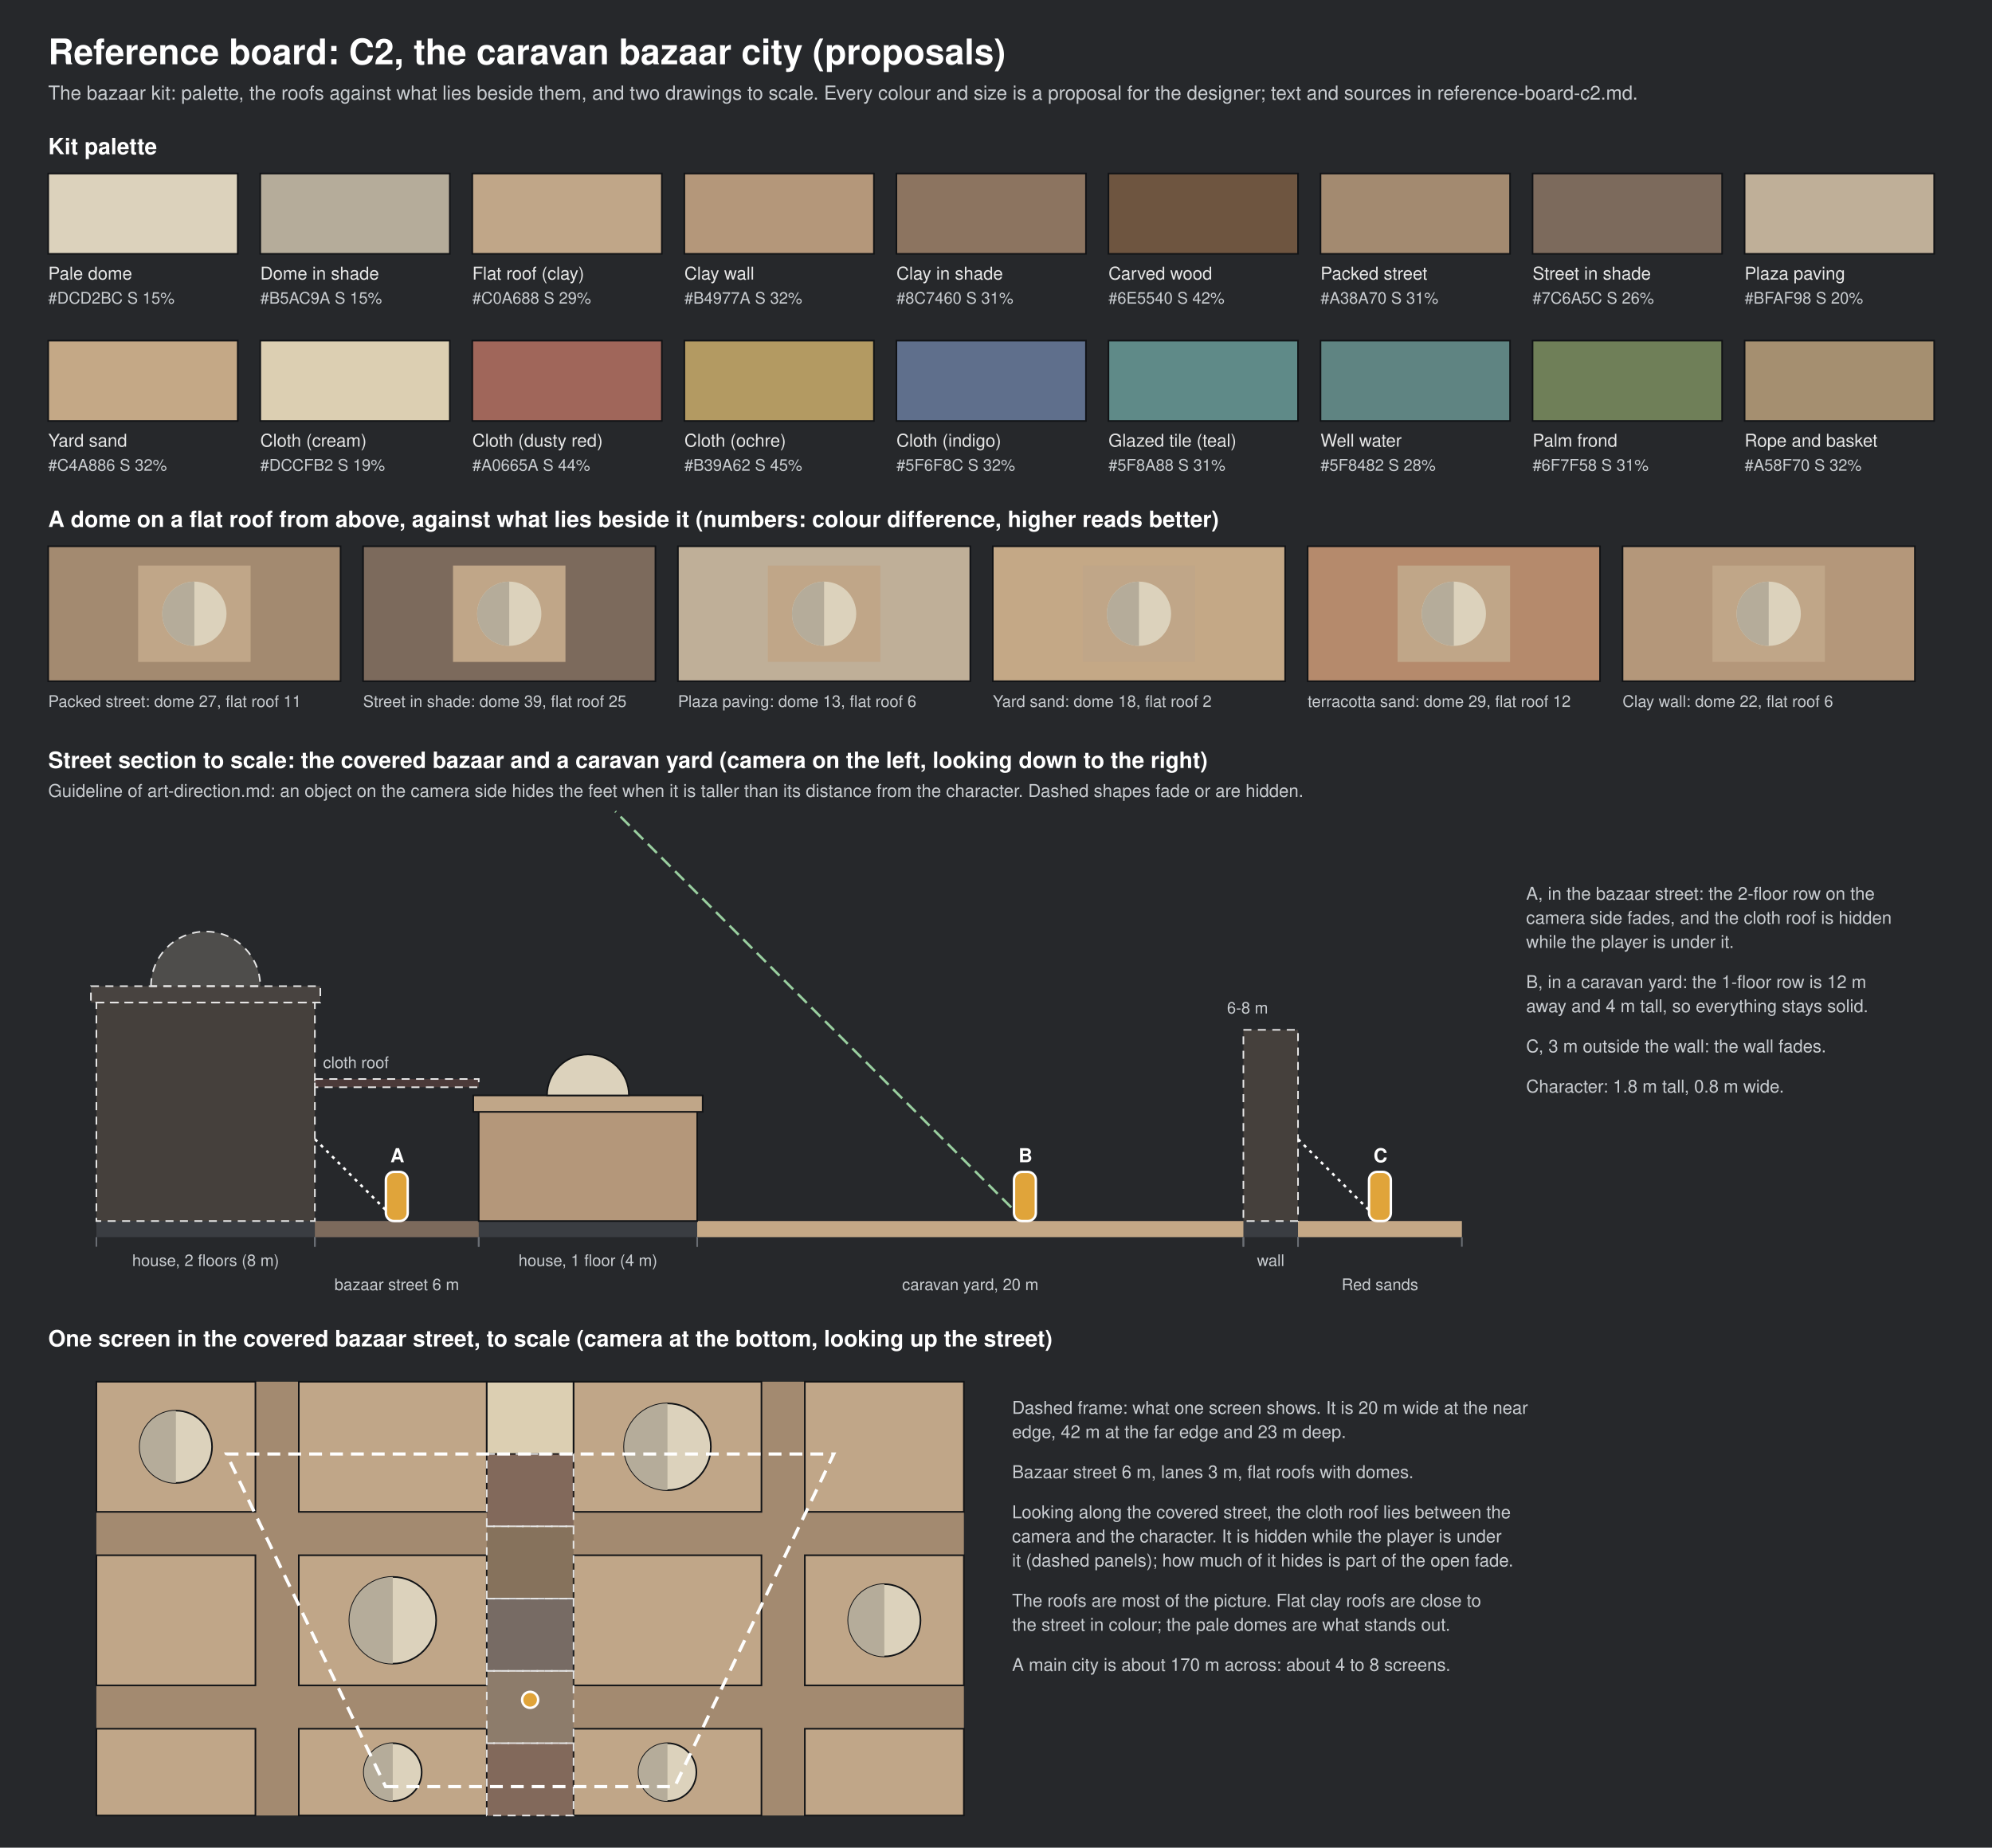
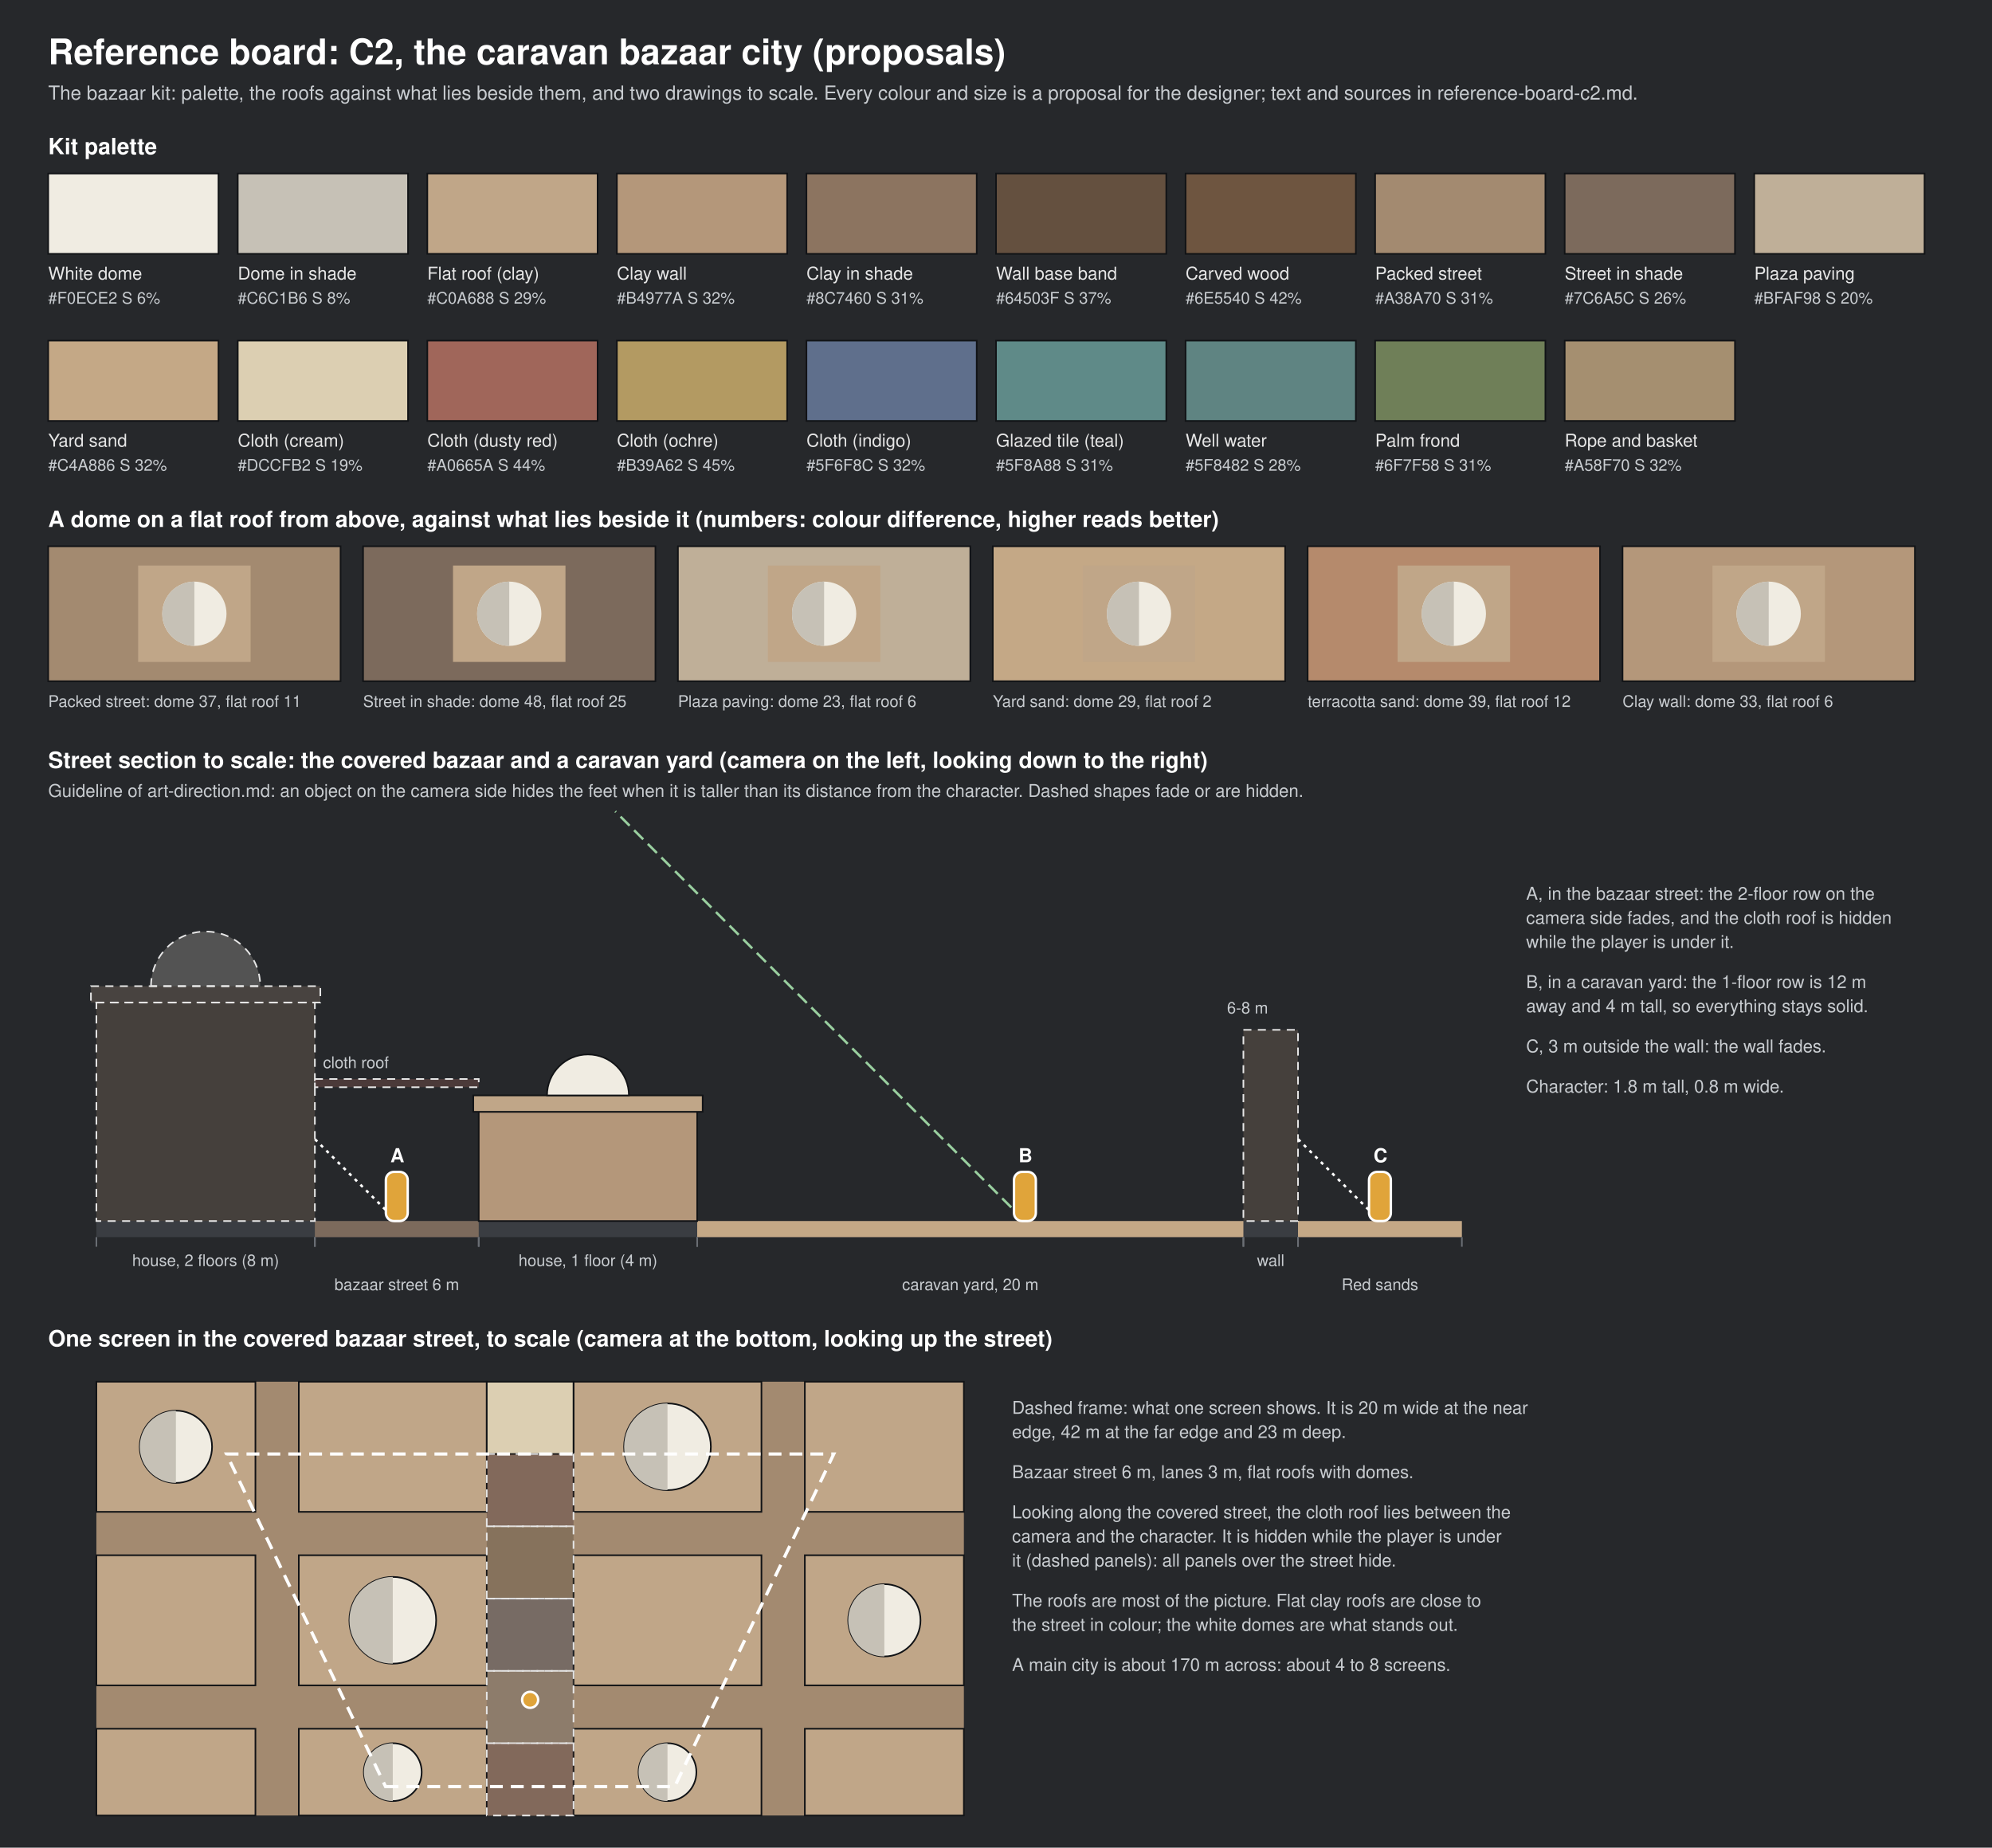
<svg xmlns="http://www.w3.org/2000/svg" viewBox="0 0 1240 1150" width="1240" height="1150" font-family="Segoe UI, Helvetica, Arial, sans-serif">
  <rect width="1240" height="1150" fill="#26282B" />
  <text x="30" y="40" font-size="22" fill="#FFFFFF" font-weight="600">Reference board: C2, the caravan bazaar city (proposals)</text>
  <text x="30" y="62" font-size="12" fill="#C8CCD0">The bazaar kit: palette, the roofs against what lies beside them, and two drawings to scale. Every colour and size is a proposal for the designer; text and sources in reference-board-c2.md.</text>
  <text x="30" y="96" font-size="14" fill="#FFFFFF" font-weight="600">Kit palette</text>
-   <rect x="30.0" y="108.0" width="118.0" height="50.0" fill="#DCD2BC" stroke="#111316" stroke-width="1" />
-   <text x="30" y="174" font-size="11" fill="#E6E6E6">Pale dome</text>
-   <text x="30" y="189" font-size="10" fill="#C8CCD0">#DCD2BC  S 15%</text>
-   <rect x="162.0" y="108.0" width="118.0" height="50.0" fill="#B5AC9A" stroke="#111316" stroke-width="1" />
-   <text x="162" y="174" font-size="11" fill="#E6E6E6">Dome in shade</text>
-   <text x="162" y="189" font-size="10" fill="#C8CCD0">#B5AC9A  S 15%</text>
-   <rect x="294.0" y="108.0" width="118.0" height="50.0" fill="#C0A688" stroke="#111316" stroke-width="1" />
-   <text x="294" y="174" font-size="11" fill="#E6E6E6">Flat roof (clay)</text>
-   <text x="294" y="189" font-size="10" fill="#C8CCD0">#C0A688  S 29%</text>
-   <rect x="426.0" y="108.0" width="118.0" height="50.0" fill="#B4977A" stroke="#111316" stroke-width="1" />
-   <text x="426" y="174" font-size="11" fill="#E6E6E6">Clay wall</text>
-   <text x="426" y="189" font-size="10" fill="#C8CCD0">#B4977A  S 32%</text>
-   <rect x="558.0" y="108.0" width="118.0" height="50.0" fill="#8C7460" stroke="#111316" stroke-width="1" />
-   <text x="558" y="174" font-size="11" fill="#E6E6E6">Clay in shade</text>
-   <text x="558" y="189" font-size="10" fill="#C8CCD0">#8C7460  S 31%</text>
-   <rect x="690.0" y="108.0" width="118.0" height="50.0" fill="#6E5540" stroke="#111316" stroke-width="1" />
-   <text x="690" y="174" font-size="11" fill="#E6E6E6">Carved wood</text>
-   <text x="690" y="189" font-size="10" fill="#C8CCD0">#6E5540  S 42%</text>
-   <rect x="822.0" y="108.0" width="118.0" height="50.0" fill="#A38A70" stroke="#111316" stroke-width="1" />
-   <text x="822" y="174" font-size="11" fill="#E6E6E6">Packed street</text>
-   <text x="822" y="189" font-size="10" fill="#C8CCD0">#A38A70  S 31%</text>
-   <rect x="954.0" y="108.0" width="118.0" height="50.0" fill="#7C6A5C" stroke="#111316" stroke-width="1" />
-   <text x="954" y="174" font-size="11" fill="#E6E6E6">Street in shade</text>
-   <text x="954" y="189" font-size="10" fill="#C8CCD0">#7C6A5C  S 26%</text>
-   <rect x="1086.0" y="108.0" width="118.0" height="50.0" fill="#BFAF98" stroke="#111316" stroke-width="1" />
-   <text x="1086" y="174" font-size="11" fill="#E6E6E6">Plaza paving</text>
-   <text x="1086" y="189" font-size="10" fill="#C8CCD0">#BFAF98  S 20%</text>
-   <rect x="30.0" y="212.0" width="118.0" height="50.0" fill="#C4A886" stroke="#111316" stroke-width="1" />
+   <rect x="30.0" y="108.0" width="106.0" height="50.0" fill="#F0ECE2" stroke="#111316" stroke-width="1" />
+   <text x="30" y="174" font-size="11" fill="#E6E6E6">White dome</text>
+   <text x="30" y="189" font-size="10" fill="#C8CCD0">#F0ECE2  S 6%</text>
+   <rect x="148.0" y="108.0" width="106.0" height="50.0" fill="#C6C1B6" stroke="#111316" stroke-width="1" />
+   <text x="148" y="174" font-size="11" fill="#E6E6E6">Dome in shade</text>
+   <text x="148" y="189" font-size="10" fill="#C8CCD0">#C6C1B6  S 8%</text>
+   <rect x="266.0" y="108.0" width="106.0" height="50.0" fill="#C0A688" stroke="#111316" stroke-width="1" />
+   <text x="266" y="174" font-size="11" fill="#E6E6E6">Flat roof (clay)</text>
+   <text x="266" y="189" font-size="10" fill="#C8CCD0">#C0A688  S 29%</text>
+   <rect x="384.0" y="108.0" width="106.0" height="50.0" fill="#B4977A" stroke="#111316" stroke-width="1" />
+   <text x="384" y="174" font-size="11" fill="#E6E6E6">Clay wall</text>
+   <text x="384" y="189" font-size="10" fill="#C8CCD0">#B4977A  S 32%</text>
+   <rect x="502.0" y="108.0" width="106.0" height="50.0" fill="#8C7460" stroke="#111316" stroke-width="1" />
+   <text x="502" y="174" font-size="11" fill="#E6E6E6">Clay in shade</text>
+   <text x="502" y="189" font-size="10" fill="#C8CCD0">#8C7460  S 31%</text>
+   <rect x="620.0" y="108.0" width="106.0" height="50.0" fill="#64503F" stroke="#111316" stroke-width="1" />
+   <text x="620" y="174" font-size="11" fill="#E6E6E6">Wall base band</text>
+   <text x="620" y="189" font-size="10" fill="#C8CCD0">#64503F  S 37%</text>
+   <rect x="738.0" y="108.0" width="106.0" height="50.0" fill="#6E5540" stroke="#111316" stroke-width="1" />
+   <text x="738" y="174" font-size="11" fill="#E6E6E6">Carved wood</text>
+   <text x="738" y="189" font-size="10" fill="#C8CCD0">#6E5540  S 42%</text>
+   <rect x="856.0" y="108.0" width="106.0" height="50.0" fill="#A38A70" stroke="#111316" stroke-width="1" />
+   <text x="856" y="174" font-size="11" fill="#E6E6E6">Packed street</text>
+   <text x="856" y="189" font-size="10" fill="#C8CCD0">#A38A70  S 31%</text>
+   <rect x="974.0" y="108.0" width="106.0" height="50.0" fill="#7C6A5C" stroke="#111316" stroke-width="1" />
+   <text x="974" y="174" font-size="11" fill="#E6E6E6">Street in shade</text>
+   <text x="974" y="189" font-size="10" fill="#C8CCD0">#7C6A5C  S 26%</text>
+   <rect x="1092.0" y="108.0" width="106.0" height="50.0" fill="#BFAF98" stroke="#111316" stroke-width="1" />
+   <text x="1092" y="174" font-size="11" fill="#E6E6E6">Plaza paving</text>
+   <text x="1092" y="189" font-size="10" fill="#C8CCD0">#BFAF98  S 20%</text>
+   <rect x="30.0" y="212.0" width="106.0" height="50.0" fill="#C4A886" stroke="#111316" stroke-width="1" />
  <text x="30" y="278" font-size="11" fill="#E6E6E6">Yard sand</text>
  <text x="30" y="293" font-size="10" fill="#C8CCD0">#C4A886  S 32%</text>
-   <rect x="162.0" y="212.0" width="118.0" height="50.0" fill="#DCCFB2" stroke="#111316" stroke-width="1" />
-   <text x="162" y="278" font-size="11" fill="#E6E6E6">Cloth (cream)</text>
-   <text x="162" y="293" font-size="10" fill="#C8CCD0">#DCCFB2  S 19%</text>
-   <rect x="294.0" y="212.0" width="118.0" height="50.0" fill="#A0665A" stroke="#111316" stroke-width="1" />
-   <text x="294" y="278" font-size="11" fill="#E6E6E6">Cloth (dusty red)</text>
-   <text x="294" y="293" font-size="10" fill="#C8CCD0">#A0665A  S 44%</text>
-   <rect x="426.0" y="212.0" width="118.0" height="50.0" fill="#B39A62" stroke="#111316" stroke-width="1" />
-   <text x="426" y="278" font-size="11" fill="#E6E6E6">Cloth (ochre)</text>
-   <text x="426" y="293" font-size="10" fill="#C8CCD0">#B39A62  S 45%</text>
-   <rect x="558.0" y="212.0" width="118.0" height="50.0" fill="#5F6F8C" stroke="#111316" stroke-width="1" />
-   <text x="558" y="278" font-size="11" fill="#E6E6E6">Cloth (indigo)</text>
-   <text x="558" y="293" font-size="10" fill="#C8CCD0">#5F6F8C  S 32%</text>
-   <rect x="690.0" y="212.0" width="118.0" height="50.0" fill="#5F8A88" stroke="#111316" stroke-width="1" />
-   <text x="690" y="278" font-size="11" fill="#E6E6E6">Glazed tile (teal)</text>
-   <text x="690" y="293" font-size="10" fill="#C8CCD0">#5F8A88  S 31%</text>
-   <rect x="822.0" y="212.0" width="118.0" height="50.0" fill="#5F8482" stroke="#111316" stroke-width="1" />
-   <text x="822" y="278" font-size="11" fill="#E6E6E6">Well water</text>
-   <text x="822" y="293" font-size="10" fill="#C8CCD0">#5F8482  S 28%</text>
-   <rect x="954.0" y="212.0" width="118.0" height="50.0" fill="#6F7F58" stroke="#111316" stroke-width="1" />
-   <text x="954" y="278" font-size="11" fill="#E6E6E6">Palm frond</text>
-   <text x="954" y="293" font-size="10" fill="#C8CCD0">#6F7F58  S 31%</text>
-   <rect x="1086.0" y="212.0" width="118.0" height="50.0" fill="#A58F70" stroke="#111316" stroke-width="1" />
-   <text x="1086" y="278" font-size="11" fill="#E6E6E6">Rope and basket</text>
-   <text x="1086" y="293" font-size="10" fill="#C8CCD0">#A58F70  S 32%</text>
+   <rect x="148.0" y="212.0" width="106.0" height="50.0" fill="#DCCFB2" stroke="#111316" stroke-width="1" />
+   <text x="148" y="278" font-size="11" fill="#E6E6E6">Cloth (cream)</text>
+   <text x="148" y="293" font-size="10" fill="#C8CCD0">#DCCFB2  S 19%</text>
+   <rect x="266.0" y="212.0" width="106.0" height="50.0" fill="#A0665A" stroke="#111316" stroke-width="1" />
+   <text x="266" y="278" font-size="11" fill="#E6E6E6">Cloth (dusty red)</text>
+   <text x="266" y="293" font-size="10" fill="#C8CCD0">#A0665A  S 44%</text>
+   <rect x="384.0" y="212.0" width="106.0" height="50.0" fill="#B39A62" stroke="#111316" stroke-width="1" />
+   <text x="384" y="278" font-size="11" fill="#E6E6E6">Cloth (ochre)</text>
+   <text x="384" y="293" font-size="10" fill="#C8CCD0">#B39A62  S 45%</text>
+   <rect x="502.0" y="212.0" width="106.0" height="50.0" fill="#5F6F8C" stroke="#111316" stroke-width="1" />
+   <text x="502" y="278" font-size="11" fill="#E6E6E6">Cloth (indigo)</text>
+   <text x="502" y="293" font-size="10" fill="#C8CCD0">#5F6F8C  S 32%</text>
+   <rect x="620.0" y="212.0" width="106.0" height="50.0" fill="#5F8A88" stroke="#111316" stroke-width="1" />
+   <text x="620" y="278" font-size="11" fill="#E6E6E6">Glazed tile (teal)</text>
+   <text x="620" y="293" font-size="10" fill="#C8CCD0">#5F8A88  S 31%</text>
+   <rect x="738.0" y="212.0" width="106.0" height="50.0" fill="#5F8482" stroke="#111316" stroke-width="1" />
+   <text x="738" y="278" font-size="11" fill="#E6E6E6">Well water</text>
+   <text x="738" y="293" font-size="10" fill="#C8CCD0">#5F8482  S 28%</text>
+   <rect x="856.0" y="212.0" width="106.0" height="50.0" fill="#6F7F58" stroke="#111316" stroke-width="1" />
+   <text x="856" y="278" font-size="11" fill="#E6E6E6">Palm frond</text>
+   <text x="856" y="293" font-size="10" fill="#C8CCD0">#6F7F58  S 31%</text>
+   <rect x="974.0" y="212.0" width="106.0" height="50.0" fill="#A58F70" stroke="#111316" stroke-width="1" />
+   <text x="974" y="278" font-size="11" fill="#E6E6E6">Rope and basket</text>
+   <text x="974" y="293" font-size="10" fill="#C8CCD0">#A58F70  S 32%</text>
  <text x="30" y="328" font-size="14" fill="#FFFFFF" font-weight="600">A dome on a flat roof from above, against what lies beside it (numbers: colour difference, higher reads better)</text>
  <rect x="30.0" y="340.0" width="182.0" height="84.0" fill="#A38A70" stroke="#111316" stroke-width="1" />
  <rect x="86.0" y="352.0" width="70.0" height="60.0" fill="#C0A688" />
-   <circle cx="121" cy="382" r="20" fill="#DCD2BC" />
-   <path d="M 121,362 A 20 20 0 0 0 121,402 Z" fill="#B5AC9A" />
-   <text x="30" y="440" font-size="10" fill="#C8CCD0">Packed street: dome 27, flat roof 11</text>
+   <circle cx="121" cy="382" r="20" fill="#F0ECE2" />
+   <path d="M 121,362 A 20 20 0 0 0 121,402 Z" fill="#C6C1B6" />
+   <text x="30" y="440" font-size="10" fill="#C8CCD0">Packed street: dome 37, flat roof 11</text>
  <rect x="226.0" y="340.0" width="182.0" height="84.0" fill="#7C6A5C" stroke="#111316" stroke-width="1" />
  <rect x="282.0" y="352.0" width="70.0" height="60.0" fill="#C0A688" />
-   <circle cx="317" cy="382" r="20" fill="#DCD2BC" />
-   <path d="M 317,362 A 20 20 0 0 0 317,402 Z" fill="#B5AC9A" />
-   <text x="226" y="440" font-size="10" fill="#C8CCD0">Street in shade: dome 39, flat roof 25</text>
+   <circle cx="317" cy="382" r="20" fill="#F0ECE2" />
+   <path d="M 317,362 A 20 20 0 0 0 317,402 Z" fill="#C6C1B6" />
+   <text x="226" y="440" font-size="10" fill="#C8CCD0">Street in shade: dome 48, flat roof 25</text>
  <rect x="422.0" y="340.0" width="182.0" height="84.0" fill="#BFAF98" stroke="#111316" stroke-width="1" />
  <rect x="478.0" y="352.0" width="70.0" height="60.0" fill="#C0A688" />
-   <circle cx="513" cy="382" r="20" fill="#DCD2BC" />
-   <path d="M 513,362 A 20 20 0 0 0 513,402 Z" fill="#B5AC9A" />
-   <text x="422" y="440" font-size="10" fill="#C8CCD0">Plaza paving: dome 13, flat roof 6</text>
+   <circle cx="513" cy="382" r="20" fill="#F0ECE2" />
+   <path d="M 513,362 A 20 20 0 0 0 513,402 Z" fill="#C6C1B6" />
+   <text x="422" y="440" font-size="10" fill="#C8CCD0">Plaza paving: dome 23, flat roof 6</text>
  <rect x="618.0" y="340.0" width="182.0" height="84.0" fill="#C4A886" stroke="#111316" stroke-width="1" />
  <rect x="674.0" y="352.0" width="70.0" height="60.0" fill="#C0A688" />
-   <circle cx="709" cy="382" r="20" fill="#DCD2BC" />
-   <path d="M 709,362 A 20 20 0 0 0 709,402 Z" fill="#B5AC9A" />
-   <text x="618" y="440" font-size="10" fill="#C8CCD0">Yard sand: dome 18, flat roof 2</text>
+   <circle cx="709" cy="382" r="20" fill="#F0ECE2" />
+   <path d="M 709,362 A 20 20 0 0 0 709,402 Z" fill="#C6C1B6" />
+   <text x="618" y="440" font-size="10" fill="#C8CCD0">Yard sand: dome 29, flat roof 2</text>
  <rect x="814.0" y="340.0" width="182.0" height="84.0" fill="#B58A6C" stroke="#111316" stroke-width="1" />
  <rect x="870.0" y="352.0" width="70.0" height="60.0" fill="#C0A688" />
-   <circle cx="905" cy="382" r="20" fill="#DCD2BC" />
-   <path d="M 905,362 A 20 20 0 0 0 905,402 Z" fill="#B5AC9A" />
-   <text x="814" y="440" font-size="10" fill="#C8CCD0">terracotta sand: dome 29, flat roof 12</text>
+   <circle cx="905" cy="382" r="20" fill="#F0ECE2" />
+   <path d="M 905,362 A 20 20 0 0 0 905,402 Z" fill="#C6C1B6" />
+   <text x="814" y="440" font-size="10" fill="#C8CCD0">terracotta sand: dome 39, flat roof 12</text>
  <rect x="1010.0" y="340.0" width="182.0" height="84.0" fill="#B4977A" stroke="#111316" stroke-width="1" />
  <rect x="1066.0" y="352.0" width="70.0" height="60.0" fill="#C0A688" />
-   <circle cx="1101" cy="382" r="20" fill="#DCD2BC" />
-   <path d="M 1101,362 A 20 20 0 0 0 1101,402 Z" fill="#B5AC9A" />
-   <text x="1010" y="440" font-size="10" fill="#C8CCD0">Clay wall: dome 22, flat roof 6</text>
+   <circle cx="1101" cy="382" r="20" fill="#F0ECE2" />
+   <path d="M 1101,362 A 20 20 0 0 0 1101,402 Z" fill="#C6C1B6" />
+   <text x="1010" y="440" font-size="10" fill="#C8CCD0">Clay wall: dome 33, flat roof 6</text>
  <text x="30" y="478" font-size="14" fill="#FFFFFF" font-weight="600">Street section to scale: the covered bazaar and a caravan yard (camera on the left, looking down to the right)</text>
  <text x="30" y="496" font-size="11" fill="#C8CCD0">Guideline of art-direction.md: an object on the camera side hides the feet when it is taller than its distance from the character. Dashed shapes fade or are hidden.</text>
  <rect x="60.0" y="760.0" width="850.0" height="10.0" fill="#3A3D42" />
  <rect x="196.0" y="760.0" width="102.0" height="10.0" fill="#7C6A5C" />
  <rect x="434.0" y="760.0" width="340.0" height="10.0" fill="#C4A886" />
  <rect x="808.0" y="760.0" width="102.0" height="10.0" fill="#C4A886" />
  <rect x="60.0" y="624.0" width="136.0" height="136.0" fill="#B4977A" fill-opacity="0.22" stroke="#E6E6E6" stroke-dasharray="5 4" />
  <rect x="56.6" y="613.8" width="142.8" height="10.2" fill="#C0A688" fill-opacity="0.22" stroke="#E6E6E6" stroke-dasharray="5 4" />
-   <path d="M 94.0,613.8 A 34.0 34.0 0 0 1 162.0,613.8 Z" fill="#DCD2BC" fill-opacity="0.22" stroke="#E6E6E6" stroke-dasharray="5 4" />
+   <path d="M 94.0,613.8 A 34.0 34.0 0 0 1 162.0,613.8 Z" fill="#F0ECE2" fill-opacity="0.22" stroke="#E6E6E6" stroke-dasharray="5 4" />
  <rect x="298.0" y="692.0" width="136.0" height="68.0" fill="#B4977A" stroke="#111316" />
  <rect x="294.6" y="681.8" width="142.8" height="10.2" fill="#C0A688" stroke="#111316" />
-   <path d="M 340.5,681.8 A 25.5 25.5 0 0 1 391.5,681.8 Z" fill="#DCD2BC" stroke="#111316" />
+   <path d="M 340.5,681.8 A 25.5 25.5 0 0 1 391.5,681.8 Z" fill="#F0ECE2" stroke="#111316" />
  <rect x="196.0" y="671.6" width="102.0" height="5.1" fill="#A0665A" fill-opacity="0.3" stroke="#E6E6E6" stroke-dasharray="5 4" />
  <text x="201.1" y="664.8" font-size="10" fill="#C8CCD0">cloth roof</text>
  <rect x="774.0" y="641.0" width="34.0" height="119.0" fill="#B4977A" fill-opacity="0.22" stroke="#E6E6E6" stroke-dasharray="5 4" />
  <text x="763.8" y="630.8" font-size="10" fill="#C8CCD0">6-8 m</text>
  <line x1="247.0" y1="760.0" x2="196.0" y2="709.0" stroke="#FFFFFF" stroke-width="1.5" stroke-dasharray="2 3" />
  <line x1="638.0" y1="760.0" x2="383.0" y2="505.0" stroke="#9AD0A0" stroke-width="1.5" stroke-dasharray="8 4" />
  <line x1="859.0" y1="760.0" x2="808.0" y2="709.0" stroke="#FFFFFF" stroke-width="1.5" stroke-dasharray="2 3" />
  <rect x="240.2" y="729.4" width="13.6" height="30.6" rx="5" fill="#E0A43A" stroke="#FFFFFF" stroke-width="1.5" />
  <text x="243" y="723.4" font-size="12" fill="#FFFFFF" font-weight="600">A</text>
  <rect x="631.2" y="729.4" width="13.6" height="30.6" rx="5" fill="#E0A43A" stroke="#FFFFFF" stroke-width="1.5" />
  <text x="634" y="723.4" font-size="12" fill="#FFFFFF" font-weight="600">B</text>
  <rect x="852.2" y="729.4" width="13.6" height="30.6" rx="5" fill="#E0A43A" stroke="#FFFFFF" stroke-width="1.5" />
  <text x="855" y="723.4" font-size="12" fill="#FFFFFF" font-weight="600">C</text>
  <line x1="60.0" y1="770" x2="60.0" y2="776" stroke="#6A6E74" />
  <line x1="196.0" y1="770" x2="196.0" y2="776" stroke="#6A6E74" />
  <text x="128" y="788" font-size="10" fill="#C8CCD0" text-anchor="middle">house, 2 floors (8 m)</text>
  <line x1="196.0" y1="770" x2="196.0" y2="776" stroke="#6A6E74" />
  <line x1="298.0" y1="770" x2="298.0" y2="776" stroke="#6A6E74" />
  <text x="247" y="803" font-size="10" fill="#C8CCD0" text-anchor="middle">bazaar street 6 m</text>
  <line x1="298.0" y1="770" x2="298.0" y2="776" stroke="#6A6E74" />
  <line x1="434.0" y1="770" x2="434.0" y2="776" stroke="#6A6E74" />
  <text x="366" y="788" font-size="10" fill="#C8CCD0" text-anchor="middle">house, 1 floor (4 m)</text>
  <line x1="434.0" y1="770" x2="434.0" y2="776" stroke="#6A6E74" />
  <line x1="774.0" y1="770" x2="774.0" y2="776" stroke="#6A6E74" />
  <text x="604" y="803" font-size="10" fill="#C8CCD0" text-anchor="middle">caravan yard, 20 m</text>
  <line x1="774.0" y1="770" x2="774.0" y2="776" stroke="#6A6E74" />
  <line x1="808.0" y1="770" x2="808.0" y2="776" stroke="#6A6E74" />
  <text x="791" y="788" font-size="10" fill="#C8CCD0" text-anchor="middle">wall</text>
  <line x1="808.0" y1="770" x2="808.0" y2="776" stroke="#6A6E74" />
  <line x1="910.0" y1="770" x2="910.0" y2="776" stroke="#6A6E74" />
  <text x="859" y="803" font-size="10" fill="#C8CCD0" text-anchor="middle">Red sands</text>
  <text x="950" y="560" font-size="11" fill="#C8CCD0">A, in the bazaar street: the 2-floor row on the</text>
  <text x="950" y="575" font-size="11" fill="#C8CCD0">camera side fades, and the cloth roof is hidden</text>
  <text x="950" y="590" font-size="11" fill="#C8CCD0">while the player is under it.</text>
  <text x="950" y="615" font-size="11" fill="#C8CCD0">B, in a caravan yard: the 1-floor row is 12 m</text>
  <text x="950" y="630" font-size="11" fill="#C8CCD0">away and 4 m tall, so everything stays solid.</text>
  <text x="950" y="655" font-size="11" fill="#C8CCD0">C, 3 m outside the wall: the wall fades.</text>
  <text x="950" y="680" font-size="11" fill="#C8CCD0">Character: 1.8 m tall, 0.8 m wide.</text>
  <text x="30" y="838" font-size="14" fill="#FFFFFF" font-weight="600">One screen in the covered bazaar street, to scale (camera at the bottom, looking up the street)</text>
  <rect x="60.0" y="860.0" width="540.0" height="270.0" fill="#A38A70" />
  <rect x="303.0" y="860.0" width="54.0" height="270.0" fill="#7C6A5C" />
  <rect x="60.0" y="860.0" width="99.0" height="81.0" fill="#C0A688" stroke="#111316" />
-   <circle cx="109.5" cy="900.5" r="22.5" fill="#DCD2BC" stroke="#111316" />
-   <path d="M 109.5,878.0 A 22.5 22.5 0 0 0 109.5,923.0 Z" fill="#B5AC9A" />
+   <circle cx="109.5" cy="900.5" r="22.5" fill="#F0ECE2" stroke="#111316" />
+   <path d="M 109.5,878.0 A 22.5 22.5 0 0 0 109.5,923.0 Z" fill="#C6C1B6" />
  <rect x="186.0" y="860.0" width="117.0" height="81.0" fill="#C0A688" stroke="#111316" />
  <rect x="357.0" y="860.0" width="117.0" height="81.0" fill="#C0A688" stroke="#111316" />
-   <circle cx="415.5" cy="900.5" r="27.0" fill="#DCD2BC" stroke="#111316" />
-   <path d="M 415.5,873.5 A 27.0 27.0 0 0 0 415.5,927.5 Z" fill="#B5AC9A" />
+   <circle cx="415.5" cy="900.5" r="27.0" fill="#F0ECE2" stroke="#111316" />
+   <path d="M 415.5,873.5 A 27.0 27.0 0 0 0 415.5,927.5 Z" fill="#C6C1B6" />
  <rect x="501.0" y="860.0" width="99.0" height="81.0" fill="#C0A688" stroke="#111316" />
  <rect x="60.0" y="968.0" width="99.0" height="81.0" fill="#C0A688" stroke="#111316" />
  <rect x="186.0" y="968.0" width="117.0" height="81.0" fill="#C0A688" stroke="#111316" />
-   <circle cx="244.5" cy="1008.5" r="27.0" fill="#DCD2BC" stroke="#111316" />
-   <path d="M 244.5,981.5 A 27.0 27.0 0 0 0 244.5,1035.5 Z" fill="#B5AC9A" />
+   <circle cx="244.5" cy="1008.5" r="27.0" fill="#F0ECE2" stroke="#111316" />
+   <path d="M 244.5,981.5 A 27.0 27.0 0 0 0 244.5,1035.5 Z" fill="#C6C1B6" />
  <rect x="357.0" y="968.0" width="117.0" height="81.0" fill="#C0A688" stroke="#111316" />
  <rect x="501.0" y="968.0" width="99.0" height="81.0" fill="#C0A688" stroke="#111316" />
-   <circle cx="550.5" cy="1008.5" r="22.5" fill="#DCD2BC" stroke="#111316" />
-   <path d="M 550.5,986.0 A 22.5 22.5 0 0 0 550.5,1031.0 Z" fill="#B5AC9A" />
+   <circle cx="550.5" cy="1008.5" r="22.5" fill="#F0ECE2" stroke="#111316" />
+   <path d="M 550.5,986.0 A 22.5 22.5 0 0 0 550.5,1031.0 Z" fill="#C6C1B6" />
  <rect x="60.0" y="1076.0" width="99.0" height="54.0" fill="#C0A688" stroke="#111316" />
  <rect x="186.0" y="1076.0" width="117.0" height="54.0" fill="#C0A688" stroke="#111316" />
-   <circle cx="244.5" cy="1103.0" r="18.0" fill="#DCD2BC" stroke="#111316" />
-   <path d="M 244.5,1085.0 A 18.0 18.0 0 0 0 244.5,1121.0 Z" fill="#B5AC9A" />
+   <circle cx="244.5" cy="1103.0" r="18.0" fill="#F0ECE2" stroke="#111316" />
+   <path d="M 244.5,1085.0 A 18.0 18.0 0 0 0 244.5,1121.0 Z" fill="#C6C1B6" />
  <rect x="357.0" y="1076.0" width="117.0" height="54.0" fill="#C0A688" stroke="#111316" />
-   <circle cx="415.5" cy="1103.0" r="18.0" fill="#DCD2BC" stroke="#111316" />
-   <path d="M 415.5,1085.0 A 18.0 18.0 0 0 0 415.5,1121.0 Z" fill="#B5AC9A" />
+   <circle cx="415.5" cy="1103.0" r="18.0" fill="#F0ECE2" stroke="#111316" />
+   <path d="M 415.5,1085.0 A 18.0 18.0 0 0 0 415.5,1121.0 Z" fill="#C6C1B6" />
  <rect x="501.0" y="1076.0" width="99.0" height="54.0" fill="#C0A688" stroke="#111316" />
  <rect x="303.0" y="860.0" width="54.0" height="45.0" fill="#DCCFB2" stroke="#111316" />
  <rect x="303.0" y="905.0" width="54.0" height="45.0" fill="#A0665A" fill-opacity="0.18" stroke="#E6E6E6" stroke-dasharray="5 4" />
  <rect x="303.0" y="950.0" width="54.0" height="45.0" fill="#B39A62" fill-opacity="0.18" stroke="#E6E6E6" stroke-dasharray="5 4" />
  <rect x="303.0" y="995.0" width="54.0" height="45.0" fill="#5F6F8C" fill-opacity="0.18" stroke="#E6E6E6" stroke-dasharray="5 4" />
  <rect x="303.0" y="1040.0" width="54.0" height="45.0" fill="#DCCFB2" fill-opacity="0.18" stroke="#E6E6E6" stroke-dasharray="5 4" />
  <rect x="303.0" y="1085.0" width="54.0" height="45.0" fill="#A0665A" fill-opacity="0.18" stroke="#E6E6E6" stroke-dasharray="5 4" />
  <polygon points="240.0,1112.0 420.0,1112.0 519.0,905.0 141.0,905.0" fill="none" stroke="#FFFFFF" stroke-width="2" stroke-dasharray="8 5" />
  <circle cx="330.0" cy="1058.0" r="5" fill="#E0A43A" stroke="#FFFFFF" stroke-width="1.5" />
  <text x="630" y="880" font-size="11" fill="#C8CCD0">Dashed frame: what one screen shows. It is 20 m wide at the near</text>
  <text x="630" y="895" font-size="11" fill="#C8CCD0">edge, 42 m at the far edge and 23 m deep.</text>
  <text x="630" y="920" font-size="11" fill="#C8CCD0">Bazaar street 6 m, lanes 3 m, flat roofs with domes.</text>
  <text x="630" y="945" font-size="11" fill="#C8CCD0">Looking along the covered street, the cloth roof lies between the</text>
  <text x="630" y="960" font-size="11" fill="#C8CCD0">camera and the character. It is hidden while the player is under</text>
-   <text x="630" y="975" font-size="11" fill="#C8CCD0">it (dashed panels); how much of it hides is part of the open fade.</text>
+   <text x="630" y="975" font-size="11" fill="#C8CCD0">it (dashed panels): all panels over the street hide.</text>
  <text x="630" y="1000" font-size="11" fill="#C8CCD0">The roofs are most of the picture. Flat clay roofs are close to</text>
-   <text x="630" y="1015" font-size="11" fill="#C8CCD0">the street in colour; the pale domes are what stands out.</text>
+   <text x="630" y="1015" font-size="11" fill="#C8CCD0">the street in colour; the white domes are what stands out.</text>
  <text x="630" y="1040" font-size="11" fill="#C8CCD0">A main city is about 170 m across: about 4 to 8 screens.</text>
</svg>
